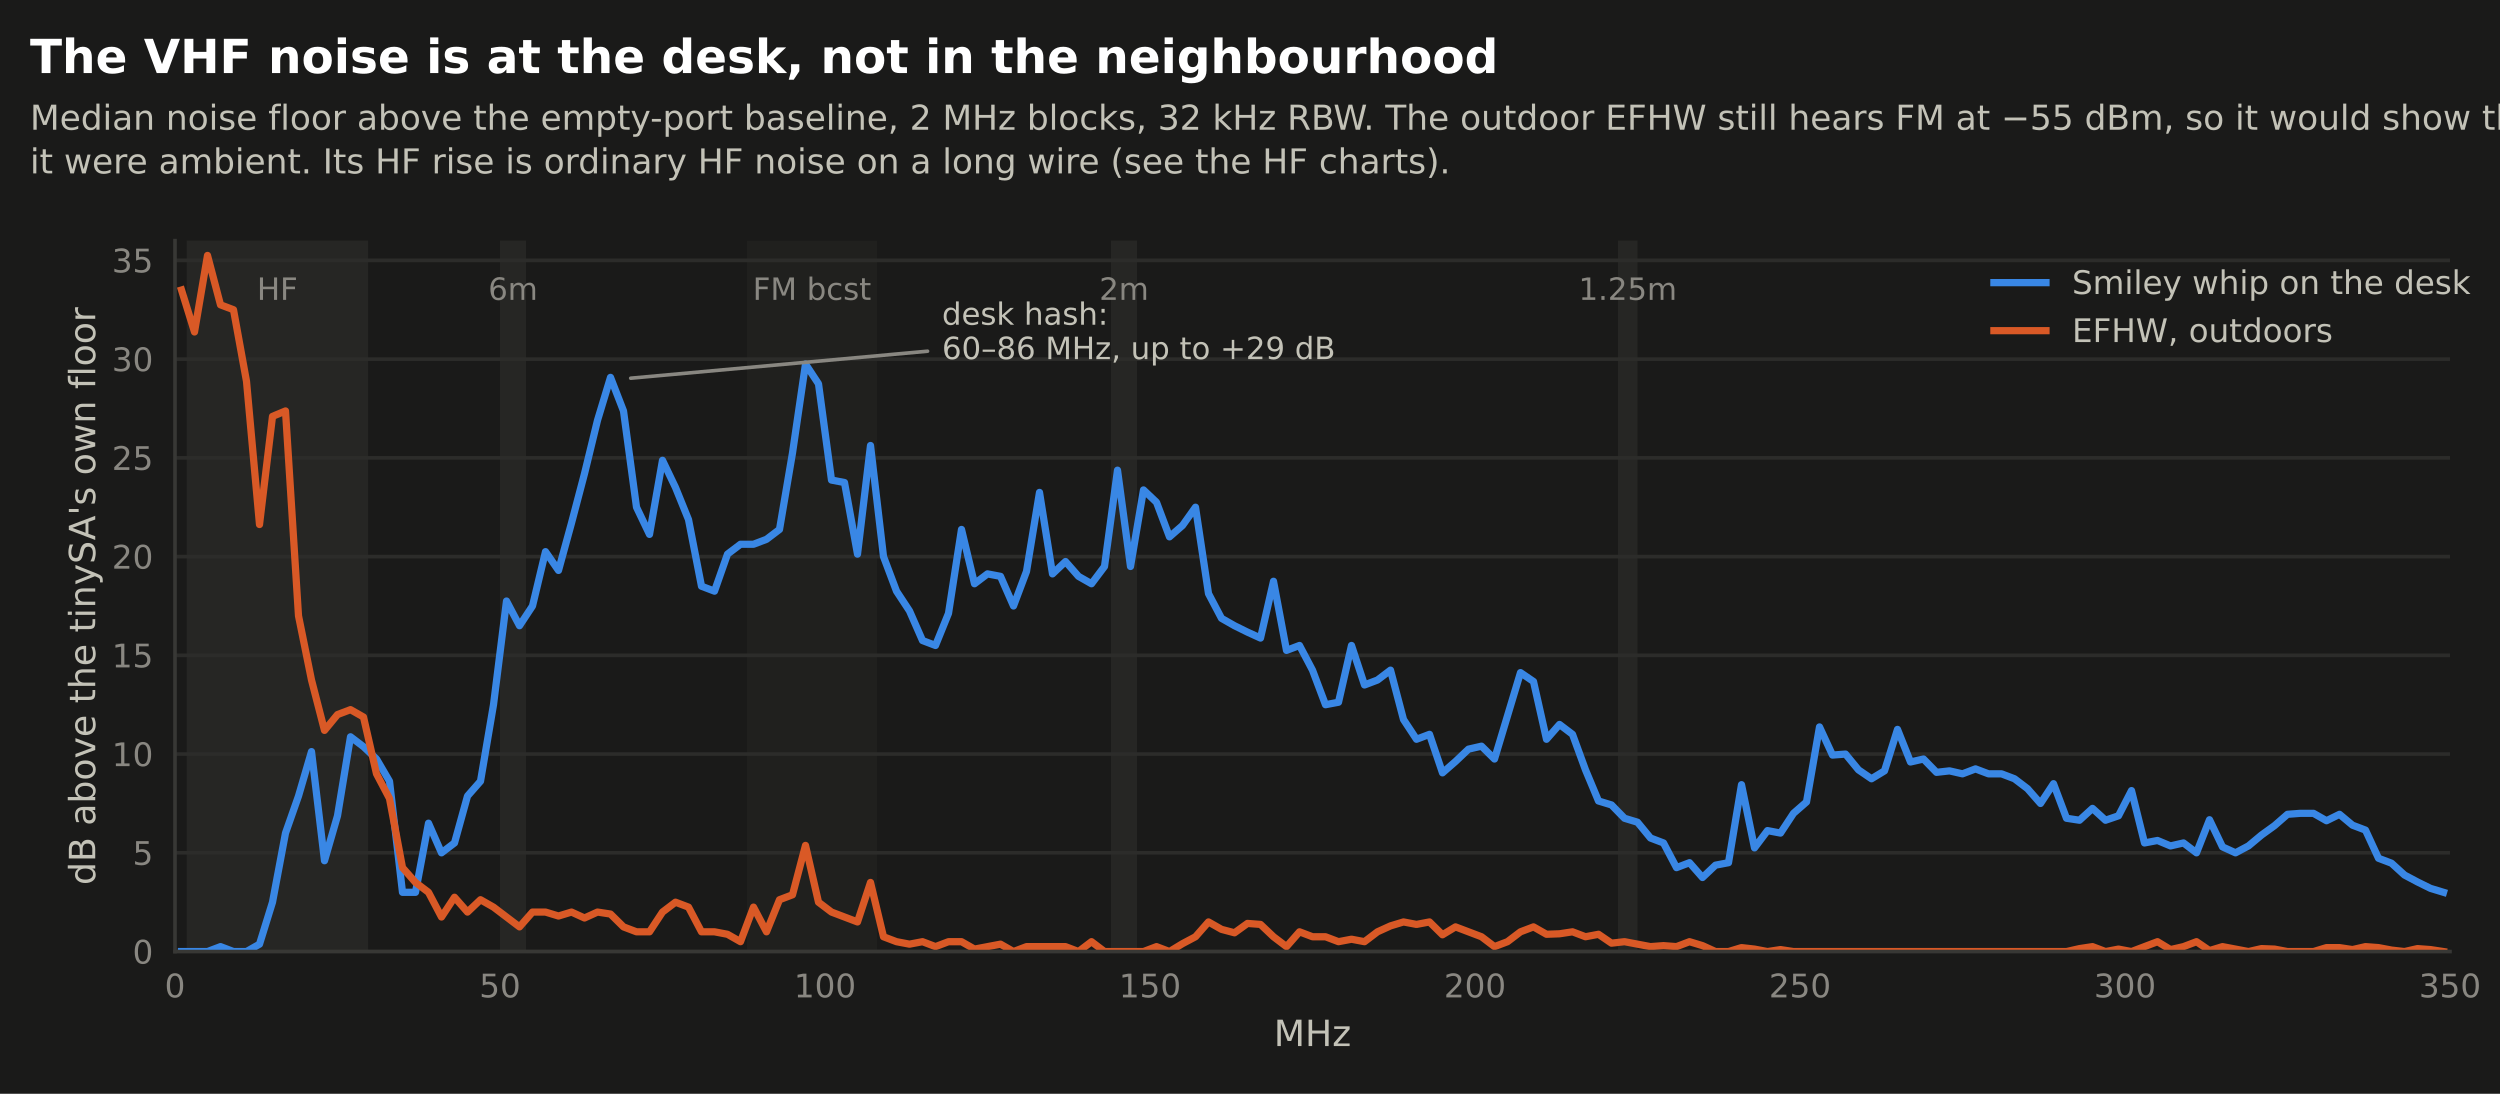
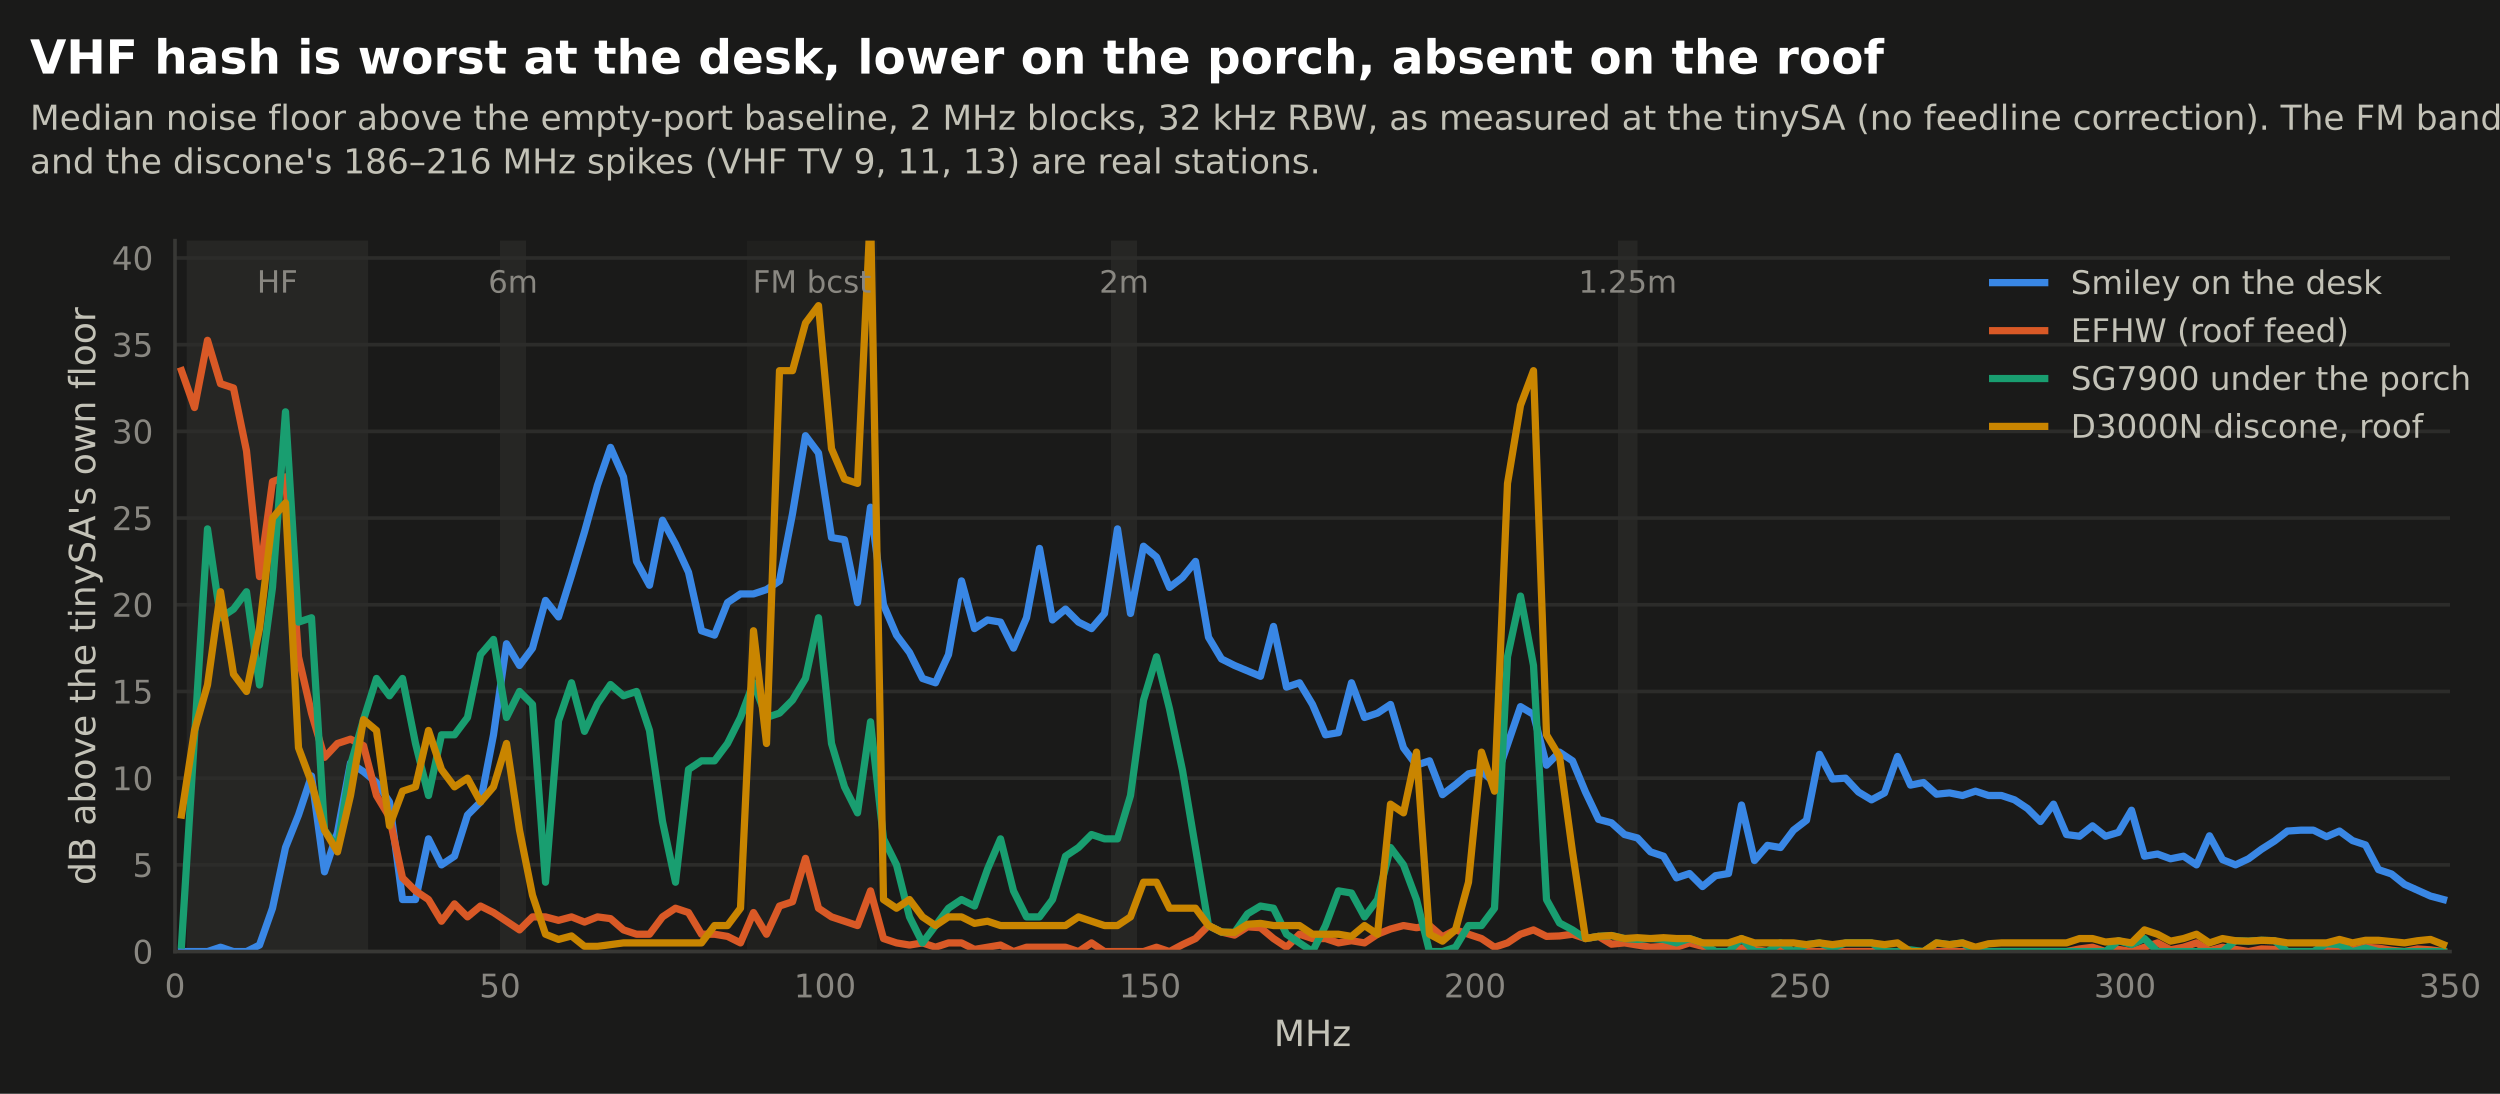
<svg xmlns="http://www.w3.org/2000/svg" width="691.2pt" height="302.4pt" viewBox="0 0 691.2 302.4" version="1.1">
  <defs>
    <style type="text/css">*{stroke-linejoin: round; stroke-linecap: butt}</style>
  </defs>
  <g id="figure_1">
    <g id="patch_1">
      <path d="M 0 302.4 L 691.2 302.4 L 691.2 0 L 0 0 z " style="fill: #1a1a19" />
    </g>
    <g id="axes_1">
      <g id="patch_2">
        <path d="M 48.384 263.088 L 677.376 263.088 L 677.376 66.528 L 48.384 66.528 z " style="fill: #1a1a19" />
      </g>
      <g id="patch_3">
-         <path d="M 138.24 263.088 L 145.428 263.088 L 145.428 66.528 L 138.24 66.528 z " clip-path="url(#pd5aad0bed5)" style="fill: #262624" />
+         <path d="M 138.24 263.088 L 145.428 263.088 L 145.428 66.528 L 138.24 66.528 z " clip-path="url(#p3110f5af5a)" style="fill: #262624" />
      </g>
      <g id="patch_4">
-         <path d="M 307.169 263.088 L 314.358 263.088 L 314.358 66.528 L 307.169 66.528 z " clip-path="url(#pd5aad0bed5)" style="fill: #262624" />
+         <path d="M 307.169 263.088 L 314.358 263.088 L 314.358 66.528 L 307.169 66.528 z " clip-path="url(#p3110f5af5a)" style="fill: #262624" />
      </g>
      <g id="patch_5">
-         <path d="M 447.345 263.088 L 452.736 263.088 L 452.736 66.528 L 447.345 66.528 z " clip-path="url(#pd5aad0bed5)" style="fill: #262624" />
+         <path d="M 447.345 263.088 L 452.736 263.088 L 452.736 66.528 L 447.345 66.528 z " clip-path="url(#p3110f5af5a)" style="fill: #262624" />
      </g>
      <g id="patch_6">
-         <path d="M 51.619 263.088 L 101.758 263.088 L 101.758 66.528 L 51.619 66.528 z " clip-path="url(#pd5aad0bed5)" style="fill: #262624" />
+         <path d="M 51.619 263.088 L 101.758 263.088 L 101.758 66.528 L 51.619 66.528 z " clip-path="url(#p3110f5af5a)" style="fill: #262624" />
      </g>
      <g id="patch_7">
-         <path d="M 206.531 263.088 L 242.473 263.088 L 242.473 66.528 L 206.531 66.528 z " clip-path="url(#pd5aad0bed5)" style="fill: #262624; opacity: 0.5" />
+         <path d="M 206.531 263.088 L 242.473 263.088 L 242.473 66.528 L 206.531 66.528 z " clip-path="url(#p3110f5af5a)" style="fill: #262624; opacity: 0.5" />
      </g>
      <g id="matplotlib.axis_1">
        <g id="xtick_1">
          <g id="line2d_1" />
          <g id="text_1">
            <text style="fill: #898781; font: 9px 'Segoe UI', 'DejaVu Sans'; text-anchor: middle" x="48.384" y="275.751" transform="rotate(-0 48.384 275.7508)">0</text>
          </g>
        </g>
        <g id="xtick_2">
          <g id="line2d_2" />
          <g id="text_2">
            <text style="fill: #898781; font: 9px 'Segoe UI', 'DejaVu Sans'; text-anchor: middle" x="138.24" y="275.751" transform="rotate(-0 138.24 275.7508)">50</text>
          </g>
        </g>
        <g id="xtick_3">
          <g id="line2d_3" />
          <g id="text_3">
            <text style="fill: #898781; font: 9px 'Segoe UI', 'DejaVu Sans'; text-anchor: middle" x="228.096" y="275.751" transform="rotate(-0 228.096 275.7508)">100</text>
          </g>
        </g>
        <g id="xtick_4">
          <g id="line2d_4" />
          <g id="text_4">
            <text style="fill: #898781; font: 9px 'Segoe UI', 'DejaVu Sans'; text-anchor: middle" x="317.952" y="275.751" transform="rotate(-0 317.952 275.7508)">150</text>
          </g>
        </g>
        <g id="xtick_5">
          <g id="line2d_5" />
          <g id="text_5">
            <text style="fill: #898781; font: 9px 'Segoe UI', 'DejaVu Sans'; text-anchor: middle" x="407.808" y="275.751" transform="rotate(-0 407.808 275.7508)">200</text>
          </g>
        </g>
        <g id="xtick_6">
          <g id="line2d_6" />
          <g id="text_6">
            <text style="fill: #898781; font: 9px 'Segoe UI', 'DejaVu Sans'; text-anchor: middle" x="497.664" y="275.751" transform="rotate(-0 497.664 275.7508)">250</text>
          </g>
        </g>
        <g id="xtick_7">
          <g id="line2d_7" />
          <g id="text_7">
            <text style="fill: #898781; font: 9px 'Segoe UI', 'DejaVu Sans'; text-anchor: middle" x="587.52" y="275.751" transform="rotate(-0 587.52 275.7508)">300</text>
          </g>
        </g>
        <g id="xtick_8">
          <g id="line2d_8" />
          <g id="text_8">
            <text style="fill: #898781; font: 9px 'Segoe UI', 'DejaVu Sans'; text-anchor: middle" x="677.376" y="275.751" transform="rotate(-0 677.376 275.7508)">350</text>
          </g>
        </g>
        <g id="text_9">
          <text style="fill: #c3c2b7; font: 10px 'Segoe UI', 'DejaVu Sans'; text-anchor: middle" x="362.88" y="289.224" transform="rotate(-0 362.88 289.2239)">MHz</text>
        </g>
      </g>
      <g id="matplotlib.axis_2">
        <g id="ytick_1">
          <g id="line2d_9">
-             <path d="M 48.384 263.088 L 677.376 263.088 " clip-path="url(#pd5aad0bed5)" style="fill: none; stroke: #2c2c2a; stroke-linecap: square" />
+             <path d="M 48.384 263.088 L 677.376 263.088 " clip-path="url(#p3110f5af5a)" style="fill: none; stroke: #2c2c2a; stroke-linecap: square" />
          </g>
          <g id="line2d_10" />
          <g id="text_10">
            <text style="fill: #898781; font: 9px 'Segoe UI', 'DejaVu Sans'; text-anchor: end" x="42.384" y="266.419" transform="rotate(-0 42.384 266.4194)">0</text>
          </g>
        </g>
        <g id="ytick_2">
          <g id="line2d_11">
-             <path d="M 48.384 235.788 L 677.376 235.788 " clip-path="url(#pd5aad0bed5)" style="fill: none; stroke: #2c2c2a; stroke-linecap: square" />
+             <path d="M 48.384 239.117 L 677.376 239.117 " clip-path="url(#p3110f5af5a)" style="fill: none; stroke: #2c2c2a; stroke-linecap: square" />
          </g>
          <g id="line2d_12" />
          <g id="text_11">
-             <text style="fill: #898781; font: 9px 'Segoe UI', 'DejaVu Sans'; text-anchor: end" x="42.384" y="239.119" transform="rotate(-0 42.384 239.1194)">5</text>
+             <text style="fill: #898781; font: 9px 'Segoe UI', 'DejaVu Sans'; text-anchor: end" x="42.384" y="242.449" transform="rotate(-0 42.384 242.4487)">5</text>
          </g>
        </g>
        <g id="ytick_3">
          <g id="line2d_13">
-             <path d="M 48.384 208.488 L 677.376 208.488 " clip-path="url(#pd5aad0bed5)" style="fill: none; stroke: #2c2c2a; stroke-linecap: square" />
+             <path d="M 48.384 215.147 L 677.376 215.147 " clip-path="url(#p3110f5af5a)" style="fill: none; stroke: #2c2c2a; stroke-linecap: square" />
          </g>
          <g id="line2d_14" />
          <g id="text_12">
-             <text style="fill: #898781; font: 9px 'Segoe UI', 'DejaVu Sans'; text-anchor: end" x="42.384" y="211.819" transform="rotate(-0 42.384 211.8194)">10</text>
+             <text style="fill: #898781; font: 9px 'Segoe UI', 'DejaVu Sans'; text-anchor: end" x="42.384" y="218.478" transform="rotate(-0 42.384 218.4779)">10</text>
          </g>
        </g>
        <g id="ytick_4">
          <g id="line2d_15">
-             <path d="M 48.384 181.188 L 677.376 181.188 " clip-path="url(#pd5aad0bed5)" style="fill: none; stroke: #2c2c2a; stroke-linecap: square" />
+             <path d="M 48.384 191.176 L 677.376 191.176 " clip-path="url(#p3110f5af5a)" style="fill: none; stroke: #2c2c2a; stroke-linecap: square" />
          </g>
          <g id="line2d_16" />
          <g id="text_13">
-             <text style="fill: #898781; font: 9px 'Segoe UI', 'DejaVu Sans'; text-anchor: end" x="42.384" y="184.519" transform="rotate(-0 42.384 184.5194)">15</text>
+             <text style="fill: #898781; font: 9px 'Segoe UI', 'DejaVu Sans'; text-anchor: end" x="42.384" y="194.507" transform="rotate(-0 42.384 194.5072)">15</text>
          </g>
        </g>
        <g id="ytick_5">
          <g id="line2d_17">
-             <path d="M 48.384 153.888 L 677.376 153.888 " clip-path="url(#pd5aad0bed5)" style="fill: none; stroke: #2c2c2a; stroke-linecap: square" />
+             <path d="M 48.384 167.205 L 677.376 167.205 " clip-path="url(#p3110f5af5a)" style="fill: none; stroke: #2c2c2a; stroke-linecap: square" />
          </g>
          <g id="line2d_18" />
          <g id="text_14">
-             <text style="fill: #898781; font: 9px 'Segoe UI', 'DejaVu Sans'; text-anchor: end" x="42.384" y="157.219" transform="rotate(-0 42.384 157.2194)">20</text>
+             <text style="fill: #898781; font: 9px 'Segoe UI', 'DejaVu Sans'; text-anchor: end" x="42.384" y="170.536" transform="rotate(-0 42.384 170.5365)">20</text>
          </g>
        </g>
        <g id="ytick_6">
          <g id="line2d_19">
-             <path d="M 48.384 126.588 L 677.376 126.588 " clip-path="url(#pd5aad0bed5)" style="fill: none; stroke: #2c2c2a; stroke-linecap: square" />
+             <path d="M 48.384 143.234 L 677.376 143.234 " clip-path="url(#p3110f5af5a)" style="fill: none; stroke: #2c2c2a; stroke-linecap: square" />
          </g>
          <g id="line2d_20" />
          <g id="text_15">
-             <text style="fill: #898781; font: 9px 'Segoe UI', 'DejaVu Sans'; text-anchor: end" x="42.384" y="129.919" transform="rotate(-0 42.384 129.9194)">25</text>
+             <text style="fill: #898781; font: 9px 'Segoe UI', 'DejaVu Sans'; text-anchor: end" x="42.384" y="146.566" transform="rotate(-0 42.384 146.5657)">25</text>
          </g>
        </g>
        <g id="ytick_7">
          <g id="line2d_21">
-             <path d="M 48.384 99.288 L 677.376 99.288 " clip-path="url(#pd5aad0bed5)" style="fill: none; stroke: #2c2c2a; stroke-linecap: square" />
+             <path d="M 48.384 119.264 L 677.376 119.264 " clip-path="url(#p3110f5af5a)" style="fill: none; stroke: #2c2c2a; stroke-linecap: square" />
          </g>
          <g id="line2d_22" />
          <g id="text_16">
-             <text style="fill: #898781; font: 9px 'Segoe UI', 'DejaVu Sans'; text-anchor: end" x="42.384" y="102.619" transform="rotate(-0 42.384 102.6194)">30</text>
+             <text style="fill: #898781; font: 9px 'Segoe UI', 'DejaVu Sans'; text-anchor: end" x="42.384" y="122.595" transform="rotate(-0 42.384 122.595)">30</text>
          </g>
        </g>
        <g id="ytick_8">
          <g id="line2d_23">
-             <path d="M 48.384 71.988 L 677.376 71.988 " clip-path="url(#pd5aad0bed5)" style="fill: none; stroke: #2c2c2a; stroke-linecap: square" />
+             <path d="M 48.384 95.293 L 677.376 95.293 " clip-path="url(#p3110f5af5a)" style="fill: none; stroke: #2c2c2a; stroke-linecap: square" />
          </g>
          <g id="line2d_24" />
          <g id="text_17">
-             <text style="fill: #898781; font: 9px 'Segoe UI', 'DejaVu Sans'; text-anchor: end" x="42.384" y="75.319" transform="rotate(-0 42.384 75.31941)">35</text>
-           </g>
-         </g>
-         <g id="text_18">
+             <text style="fill: #898781; font: 9px 'Segoe UI', 'DejaVu Sans'; text-anchor: end" x="42.384" y="98.624" transform="rotate(-0 42.384 98.62428)">35</text>
+           </g>
+         </g>
+         <g id="ytick_9">
+           <g id="line2d_25">
+             <path d="M 48.384 71.322 L 677.376 71.322 " clip-path="url(#p3110f5af5a)" style="fill: none; stroke: #2c2c2a; stroke-linecap: square" />
+           </g>
+           <g id="line2d_26" />
+           <g id="text_18">
+             <text style="fill: #898781; font: 9px 'Segoe UI', 'DejaVu Sans'; text-anchor: end" x="42.384" y="74.654" transform="rotate(-0 42.384 74.65355)">40</text>
+           </g>
+         </g>
+         <g id="text_19">
          <text style="fill: #c3c2b7; font: 10px 'Segoe UI', 'DejaVu Sans'; text-anchor: middle" x="26.328" y="164.808" transform="rotate(-90 26.32775 164.808)">dB above the tinySA's own floor</text>
        </g>
      </g>
-       <g id="line2d_25">
-         <path d="M 50.181 263.088 L 57.37 263.088 L 60.964 261.723 L 64.558 263.088 L 68.152 263.088 L 71.747 261.041 L 75.341 249.438 L 78.935 230.328 L 82.529 220.09 L 86.124 207.805 L 89.718 237.972 L 93.312 225.55 L 96.906 203.71 L 100.5 206.44 L 104.095 209.853 L 107.689 215.995 L 111.283 246.708 L 114.877 246.708 L 118.472 227.598 L 122.066 235.788 L 125.66 233.058 L 129.254 220.09 L 132.849 215.995 L 136.443 194.838 L 140.037 166.173 L 143.631 172.998 L 147.226 167.538 L 150.82 152.523 L 154.414 157.71 L 158.008 144.606 L 161.603 130.956 L 165.197 116.214 L 168.791 104.338 L 172.385 113.621 L 175.98 140.238 L 179.574 147.745 L 183.168 127.27 L 186.762 134.778 L 190.356 143.65 L 193.951 162.078 L 197.545 163.443 L 201.139 153.206 L 204.733 150.476 L 208.328 150.476 L 211.922 149.111 L 215.516 146.381 L 219.11 125.223 L 222.705 100.653 L 226.299 106.113 L 229.893 132.731 L 233.487 133.413 L 237.082 153.206 L 240.676 123.175 L 244.27 153.888 L 247.864 163.443 L 251.459 168.903 L 255.053 177.093 L 258.647 178.458 L 262.241 169.585 L 265.836 146.381 L 269.43 161.395 L 273.024 158.666 L 276.618 159.348 L 280.212 167.538 L 283.807 157.983 L 287.401 136.143 L 290.995 158.666 L 294.589 155.253 L 298.184 159.348 L 301.778 161.395 L 305.372 156.618 L 308.966 130 L 312.561 156.618 L 316.155 135.46 L 319.749 138.873 L 323.343 148.428 L 326.938 145.288 L 330.532 140.238 L 334.126 164.125 L 337.72 170.951 L 341.315 172.998 L 344.909 174.773 L 348.503 176.411 L 352.097 160.713 L 355.692 179.823 L 359.286 178.458 L 362.88 185.283 L 366.474 194.838 L 370.068 194.155 L 373.663 178.458 L 377.257 189.378 L 380.851 188.013 L 384.445 185.283 L 388.04 198.933 L 391.634 204.393 L 395.228 203.028 L 398.822 213.675 L 402.417 210.536 L 406.011 207.123 L 409.605 206.304 L 413.199 209.853 L 420.388 185.965 L 423.982 188.423 L 427.576 204.393 L 431.171 200.298 L 434.765 203.028 L 438.359 212.856 L 441.953 221.456 L 445.548 222.548 L 449.142 226.233 L 452.736 227.325 L 456.33 231.693 L 459.924 233.058 L 463.519 239.883 L 467.113 238.518 L 470.707 242.613 L 474.301 239.201 L 477.896 238.518 L 481.49 216.951 L 485.084 234.423 L 488.678 229.645 L 492.273 230.328 L 495.867 224.868 L 499.461 221.728 L 503.055 200.981 L 506.65 208.761 L 510.244 208.488 L 513.838 212.856 L 517.432 215.313 L 521.027 213.129 L 524.621 201.663 L 528.215 210.672 L 531.809 209.853 L 535.404 213.538 L 538.998 213.129 L 542.592 213.948 L 546.186 212.583 L 549.78 213.948 L 553.375 213.948 L 556.969 215.313 L 560.563 218.043 L 564.157 222.138 L 567.752 216.678 L 571.346 226.233 L 574.94 226.779 L 578.534 223.503 L 582.129 226.779 L 585.723 225.55 L 589.317 218.589 L 592.911 233.058 L 596.506 232.375 L 600.1 233.877 L 603.694 233.058 L 607.288 235.788 L 610.883 226.643 L 614.477 234.15 L 618.071 235.788 L 621.665 233.877 L 625.26 230.874 L 628.854 228.28 L 632.448 225.141 L 636.042 224.868 L 639.636 224.868 L 643.231 226.916 L 646.825 225.141 L 650.419 228.144 L 654.013 229.509 L 657.608 237.29 L 661.202 238.655 L 664.796 241.93 L 668.39 243.841 L 671.985 245.616 L 675.579 246.708 L 675.579 246.708 " clip-path="url(#pd5aad0bed5)" style="fill: none; stroke: #3987e5; stroke-width: 2; stroke-linecap: square" />
-       </g>
-       <g id="line2d_26">
-         <path d="M 50.181 80.178 L 53.775 91.781 L 57.37 70.623 L 60.964 84.273 L 64.558 85.638 L 68.152 105.43 L 71.747 145.016 L 75.341 115.122 L 78.935 113.621 L 82.529 170.268 L 86.124 188.013 L 89.718 201.936 L 93.312 197.568 L 96.906 196.203 L 100.5 198.25 L 104.095 213.948 L 107.689 220.773 L 111.283 239.883 L 114.877 243.978 L 118.472 246.708 L 122.066 253.533 L 125.66 248.073 L 129.254 252.168 L 132.849 248.756 L 136.443 250.803 L 143.631 256.263 L 147.226 252.168 L 150.82 252.168 L 154.414 253.26 L 158.008 252.168 L 161.603 253.806 L 165.197 252.168 L 168.791 252.714 L 172.385 256.263 L 175.98 257.628 L 179.574 257.628 L 183.168 252.168 L 186.762 249.438 L 190.356 250.803 L 193.951 257.628 L 197.545 257.628 L 201.139 258.31 L 204.733 260.358 L 208.328 250.803 L 211.922 257.628 L 215.516 248.756 L 219.11 247.391 L 222.705 233.74 L 226.299 249.438 L 229.893 252.168 L 237.082 254.898 L 240.676 243.978 L 244.27 258.993 L 247.864 260.358 L 251.459 261.041 L 255.053 260.358 L 258.647 261.723 L 262.241 260.358 L 265.836 260.358 L 269.43 262.406 L 276.618 261.041 L 280.212 263.088 L 283.807 261.723 L 294.589 261.723 L 298.184 263.088 L 301.778 260.358 L 305.372 263.088 L 316.155 263.088 L 319.749 261.723 L 323.343 263.088 L 326.938 260.904 L 330.532 258.993 L 334.126 254.898 L 337.72 256.945 L 341.315 257.901 L 344.909 255.308 L 348.503 255.581 L 352.097 258.993 L 355.692 261.723 L 359.286 257.628 L 362.88 258.993 L 366.474 258.993 L 370.068 260.358 L 373.663 259.675 L 377.257 260.358 L 380.851 257.628 L 384.445 255.99 L 388.04 254.898 L 391.634 255.581 L 395.228 254.898 L 398.822 258.447 L 402.417 256.263 L 409.605 258.993 L 413.199 261.723 L 416.794 260.358 L 420.388 257.628 L 423.982 256.263 L 427.576 258.31 L 431.171 258.174 L 434.765 257.628 L 438.359 258.993 L 441.953 258.31 L 445.548 260.767 L 449.142 260.358 L 456.33 261.723 L 459.924 261.45 L 463.519 261.723 L 467.113 260.358 L 470.707 261.45 L 474.301 263.088 L 477.896 263.088 L 481.49 261.996 L 485.084 262.406 L 488.678 263.088 L 492.273 262.542 L 495.867 263.088 L 571.346 263.088 L 574.94 262.269 L 578.534 261.723 L 582.129 263.088 L 585.723 262.406 L 589.317 263.088 L 596.506 260.358 L 600.1 262.542 L 603.694 261.723 L 607.288 260.358 L 610.883 262.815 L 614.477 261.723 L 621.665 263.088 L 625.26 262.269 L 628.854 262.406 L 632.448 263.088 L 639.636 263.088 L 643.231 261.996 L 646.825 261.996 L 650.419 262.542 L 654.013 261.723 L 657.608 261.996 L 661.202 262.678 L 664.796 263.088 L 668.39 262.269 L 671.985 262.542 L 675.579 263.088 L 675.579 263.088 " clip-path="url(#pd5aad0bed5)" style="fill: none; stroke: #d95926; stroke-width: 2; stroke-linecap: square" />
+       <g id="line2d_27">
+         <path d="M 50.181 263.088 L 57.37 263.088 L 60.964 261.889 L 64.558 263.088 L 68.152 263.088 L 71.747 261.29 L 75.341 251.103 L 78.935 234.323 L 82.529 225.334 L 86.124 214.547 L 89.718 241.035 L 93.312 230.128 L 96.906 210.952 L 100.5 213.349 L 104.095 216.345 L 107.689 221.738 L 111.283 248.706 L 114.877 248.706 L 118.472 231.926 L 122.066 239.117 L 125.66 236.72 L 129.254 225.334 L 132.849 221.738 L 136.443 203.161 L 140.037 177.992 L 143.631 183.985 L 147.226 179.19 L 150.82 166.007 L 154.414 170.561 L 158.008 159.055 L 161.603 147.07 L 165.197 134.125 L 168.791 123.698 L 172.385 131.848 L 175.98 155.22 L 179.574 161.812 L 183.168 143.834 L 186.762 150.426 L 190.356 158.216 L 193.951 174.396 L 197.545 175.595 L 201.139 166.606 L 204.733 164.209 L 208.328 164.209 L 211.922 163.01 L 215.516 160.613 L 219.11 142.036 L 222.705 120.462 L 226.299 125.256 L 229.893 148.628 L 233.487 149.227 L 237.082 166.606 L 240.676 140.238 L 244.27 167.205 L 247.864 175.595 L 251.459 180.389 L 255.053 187.58 L 258.647 188.779 L 262.241 180.988 L 265.836 160.613 L 269.43 173.797 L 273.024 171.4 L 276.618 171.999 L 280.212 179.19 L 283.807 170.801 L 287.401 151.624 L 290.995 171.4 L 294.589 168.404 L 298.184 171.999 L 301.778 173.797 L 305.372 169.602 L 308.966 146.231 L 312.561 169.602 L 316.155 151.025 L 319.749 154.021 L 323.343 162.411 L 326.938 159.654 L 330.532 155.22 L 334.126 176.194 L 337.72 182.187 L 341.315 183.985 L 348.503 186.981 L 352.097 173.198 L 355.692 189.977 L 359.286 188.779 L 362.88 194.771 L 366.474 203.161 L 370.068 202.562 L 373.663 188.779 L 377.257 198.367 L 380.851 197.168 L 384.445 194.771 L 388.04 206.757 L 391.634 211.551 L 395.228 210.352 L 398.822 219.701 L 402.417 216.944 L 406.011 213.948 L 409.605 213.229 L 413.199 216.345 L 420.388 195.371 L 423.982 197.528 L 427.576 211.551 L 431.171 207.955 L 434.765 210.352 L 438.359 218.982 L 441.953 226.533 L 445.548 227.491 L 449.142 230.728 L 452.736 231.686 L 456.33 235.522 L 459.924 236.72 L 463.519 242.713 L 467.113 241.514 L 470.707 245.11 L 474.301 242.114 L 477.896 241.514 L 481.49 222.577 L 485.084 237.919 L 488.678 233.724 L 492.273 234.323 L 495.867 229.529 L 499.461 226.772 L 503.055 208.555 L 506.65 215.386 L 510.244 215.147 L 513.838 218.982 L 517.432 221.139 L 521.027 219.222 L 524.621 209.154 L 528.215 217.064 L 531.809 216.345 L 535.404 219.581 L 538.998 219.222 L 542.592 219.941 L 546.186 218.742 L 549.78 219.941 L 553.375 219.941 L 556.969 221.139 L 560.563 223.536 L 564.157 227.132 L 567.752 222.338 L 571.346 230.728 L 574.94 231.207 L 578.534 228.33 L 582.129 231.207 L 585.723 230.128 L 589.317 224.016 L 592.911 236.72 L 596.506 236.121 L 600.1 237.439 L 603.694 236.72 L 607.288 239.117 L 610.883 231.087 L 614.477 237.679 L 618.071 239.117 L 621.665 237.439 L 625.26 234.803 L 628.854 232.525 L 632.448 229.769 L 636.042 229.529 L 639.636 229.529 L 643.231 231.327 L 646.825 229.769 L 650.419 232.405 L 654.013 233.604 L 657.608 240.436 L 661.202 241.634 L 664.796 244.511 L 671.985 247.747 L 675.579 248.706 L 675.579 248.706 " clip-path="url(#p3110f5af5a)" style="fill: none; stroke: #3987e5; stroke-width: 2; stroke-linecap: square" />
+       </g>
+       <g id="line2d_28">
+         <path d="M 50.181 102.484 L 53.775 112.672 L 57.37 94.094 L 60.964 106.08 L 64.558 107.278 L 68.152 124.657 L 71.747 159.415 L 75.341 133.167 L 78.935 131.848 L 82.529 181.588 L 86.124 197.168 L 89.718 209.394 L 93.312 205.558 L 96.906 204.36 L 100.5 206.158 L 104.095 219.941 L 107.689 225.933 L 111.283 242.713 L 114.877 246.308 L 118.472 248.706 L 122.066 254.698 L 125.66 249.904 L 129.254 253.5 L 132.849 250.503 L 136.443 252.301 L 143.631 257.095 L 147.226 253.5 L 150.82 253.5 L 154.414 254.459 L 158.008 253.5 L 161.603 254.938 L 165.197 253.5 L 168.791 253.979 L 172.385 257.095 L 175.98 258.294 L 179.574 258.294 L 183.168 253.5 L 186.762 251.103 L 190.356 252.301 L 193.951 258.294 L 197.545 258.294 L 201.139 258.893 L 204.733 260.691 L 208.328 252.301 L 211.922 258.294 L 215.516 250.503 L 219.11 249.305 L 222.705 237.319 L 226.299 251.103 L 229.893 253.5 L 237.082 255.897 L 240.676 246.308 L 244.27 259.492 L 247.864 260.691 L 251.459 261.29 L 255.053 260.691 L 258.647 261.889 L 262.241 260.691 L 265.836 260.691 L 269.43 262.489 L 276.618 261.29 L 280.212 263.088 L 283.807 261.889 L 294.589 261.889 L 298.184 263.088 L 301.778 260.691 L 305.372 263.088 L 316.155 263.088 L 319.749 261.889 L 323.343 263.088 L 326.938 261.17 L 330.532 259.492 L 334.126 255.897 L 337.72 257.695 L 341.315 258.534 L 344.909 256.256 L 348.503 256.496 L 352.097 259.492 L 355.692 261.889 L 359.286 258.294 L 362.88 259.492 L 366.474 259.492 L 370.068 260.691 L 373.663 260.092 L 377.257 260.691 L 380.851 258.294 L 384.445 256.856 L 388.04 255.897 L 391.634 256.496 L 395.228 255.897 L 398.822 259.013 L 402.417 257.095 L 409.605 259.492 L 413.199 261.889 L 416.794 260.691 L 420.388 258.294 L 423.982 257.095 L 427.576 258.893 L 431.171 258.773 L 434.765 258.294 L 438.359 259.492 L 441.953 258.893 L 445.548 261.05 L 449.142 260.691 L 456.33 261.889 L 459.924 261.65 L 463.519 261.889 L 467.113 260.691 L 470.707 261.65 L 474.301 263.088 L 477.896 263.088 L 481.49 262.129 L 485.084 262.489 L 488.678 263.088 L 492.273 262.609 L 495.867 263.088 L 571.346 263.088 L 574.94 262.369 L 578.534 261.889 L 582.129 263.088 L 585.723 262.489 L 589.317 263.088 L 596.506 260.691 L 600.1 262.609 L 603.694 261.889 L 607.288 260.691 L 610.883 262.848 L 614.477 261.889 L 621.665 263.088 L 625.26 262.369 L 628.854 262.489 L 632.448 263.088 L 639.636 263.088 L 643.231 262.129 L 646.825 262.129 L 650.419 262.609 L 654.013 261.889 L 657.608 262.129 L 661.202 262.728 L 664.796 263.088 L 668.39 262.369 L 671.985 262.609 L 675.579 263.088 L 675.579 263.088 " clip-path="url(#p3110f5af5a)" style="fill: none; stroke: #d95926; stroke-width: 2; stroke-linecap: square" />
+       </g>
+       <g id="line2d_29">
+         <path d="M 50.181 261.29 L 57.37 146.231 L 60.964 170.801 L 64.558 168.404 L 68.152 163.609 L 71.747 189.378 L 75.341 162.411 L 78.935 113.87 L 82.529 171.999 L 86.124 170.801 L 89.718 229.529 L 93.312 234.323 L 96.906 211.551 L 100.5 198.966 L 104.095 187.58 L 107.689 192.374 L 111.283 187.58 L 114.877 205.558 L 118.472 219.941 L 122.066 203.161 L 125.66 203.161 L 129.254 198.367 L 132.849 180.988 L 136.443 176.793 L 140.037 198.367 L 143.631 191.176 L 147.226 194.771 L 150.82 243.911 L 154.414 199.326 L 158.008 188.779 L 161.603 202.202 L 165.197 194.532 L 168.791 189.258 L 172.385 192.374 L 175.98 191.176 L 179.574 201.963 L 183.168 227.132 L 186.762 243.911 L 190.356 212.749 L 193.951 210.352 L 197.545 210.352 L 201.139 205.558 L 204.733 198.367 L 208.328 188.779 L 211.922 198.367 L 215.516 197.168 L 219.11 193.573 L 222.705 187.58 L 226.299 170.801 L 229.893 205.558 L 233.487 217.544 L 237.082 224.735 L 240.676 199.566 L 244.27 231.926 L 247.864 239.117 L 251.459 253.5 L 255.053 260.691 L 262.241 251.103 L 265.836 248.706 L 269.43 250.503 L 273.024 240.316 L 276.618 231.926 L 280.212 246.308 L 283.807 253.5 L 287.401 253.5 L 290.995 248.706 L 294.589 236.72 L 298.184 234.323 L 301.778 230.728 L 305.372 231.926 L 308.966 231.926 L 312.561 219.941 L 316.155 193.573 L 319.749 181.588 L 323.343 195.97 L 326.938 212.989 L 334.126 255.897 L 337.72 257.695 L 341.315 257.814 L 344.909 252.661 L 348.503 250.503 L 352.097 251.103 L 355.692 258.294 L 362.88 263.088 L 366.474 255.897 L 370.068 246.308 L 373.663 246.908 L 377.257 253.5 L 380.851 248.706 L 384.445 234.323 L 388.04 239.117 L 391.634 248.706 L 395.228 263.088 L 398.822 263.088 L 402.417 261.889 L 406.011 255.897 L 409.605 255.897 L 413.199 251.103 L 416.794 181.588 L 420.388 164.808 L 423.982 183.985 L 427.576 248.706 L 431.171 255.178 L 434.765 257.095 L 438.359 259.492 L 441.953 258.893 L 445.548 258.653 L 449.142 259.492 L 452.736 259.732 L 456.33 259.492 L 459.924 259.732 L 463.519 260.691 L 467.113 259.492 L 470.707 260.691 L 474.301 263.088 L 477.896 263.088 L 481.49 259.492 L 485.084 263.088 L 488.678 263.088 L 492.273 260.691 L 495.867 263.088 L 499.461 261.17 L 503.055 260.691 L 506.65 262.129 L 510.244 260.691 L 517.432 260.691 L 521.027 263.088 L 524.621 263.088 L 528.215 262.609 L 531.809 263.088 L 535.404 260.691 L 538.998 261.17 L 542.592 260.691 L 546.186 263.088 L 582.129 263.088 L 585.723 260.092 L 589.317 261.17 L 592.911 259.492 L 596.506 263.088 L 614.477 263.088 L 618.071 260.092 L 621.665 260.212 L 625.26 259.972 L 628.854 260.092 L 632.448 263.088 L 639.636 263.088 L 643.231 260.931 L 646.825 261.17 L 650.419 263.088 L 654.013 262.129 L 657.608 263.088 L 675.579 263.088 L 675.579 263.088 " clip-path="url(#p3110f5af5a)" style="fill: none; stroke: #199e70; stroke-width: 2; stroke-linecap: square" />
+       </g>
+       <g id="line2d_30">
+         <path d="M 50.181 225.334 L 53.775 201.963 L 57.37 189.378 L 60.964 163.609 L 64.558 186.382 L 68.152 191.176 L 71.747 173.797 L 75.341 143.234 L 78.935 139.039 L 82.529 206.757 L 86.124 216.345 L 89.718 229.529 L 93.312 235.522 L 96.906 219.941 L 100.5 198.966 L 104.095 201.963 L 107.689 228.33 L 111.283 218.742 L 114.877 217.544 L 118.472 201.963 L 122.066 212.749 L 125.66 217.544 L 129.254 215.147 L 132.849 221.738 L 136.443 217.544 L 140.037 205.558 L 143.631 229.529 L 147.226 247.507 L 150.82 258.294 L 154.414 259.732 L 158.008 258.773 L 161.603 261.65 L 165.197 261.65 L 172.385 260.691 L 193.951 260.691 L 197.545 255.897 L 201.139 255.897 L 204.733 251.103 L 208.328 174.396 L 211.922 205.558 L 215.516 102.484 L 219.11 102.484 L 222.705 89.3 L 226.299 84.506 L 229.893 124.058 L 233.487 132.448 L 237.082 133.646 L 240.676 58.138 L 244.27 248.706 L 247.864 251.103 L 251.459 248.706 L 255.053 253.5 L 258.647 255.897 L 262.241 253.5 L 265.836 253.5 L 269.43 255.298 L 273.024 254.698 L 276.618 255.897 L 294.589 255.897 L 298.184 253.5 L 305.372 255.897 L 308.966 255.897 L 312.561 253.5 L 316.155 243.911 L 319.749 243.911 L 323.343 251.103 L 330.532 251.103 L 334.126 255.897 L 337.72 257.695 L 341.315 257.814 L 344.909 255.537 L 348.503 255.298 L 352.097 255.897 L 359.286 255.897 L 362.88 258.294 L 370.068 258.294 L 373.663 258.893 L 377.257 255.897 L 380.851 258.294 L 384.445 222.338 L 388.04 224.735 L 391.634 207.955 L 395.228 258.294 L 398.822 260.212 L 402.417 257.095 L 406.011 243.911 L 409.605 207.955 L 413.199 218.742 L 416.794 133.646 L 420.388 112.072 L 423.982 102.484 L 427.576 203.161 L 431.171 209.154 L 434.765 235.522 L 438.359 259.492 L 441.953 258.893 L 445.548 258.653 L 449.142 259.492 L 452.736 259.253 L 456.33 259.492 L 459.924 259.253 L 463.519 259.492 L 467.113 259.492 L 470.707 260.691 L 477.896 260.691 L 481.49 259.492 L 485.084 260.691 L 495.867 260.691 L 499.461 261.17 L 503.055 260.691 L 506.65 261.17 L 510.244 260.691 L 517.432 260.691 L 521.027 261.17 L 524.621 260.691 L 528.215 263.088 L 531.809 263.088 L 535.404 260.691 L 538.998 261.17 L 542.592 260.691 L 546.186 261.889 L 549.78 260.931 L 553.375 260.691 L 571.346 260.691 L 574.94 259.492 L 578.534 259.492 L 582.129 260.451 L 585.723 260.092 L 589.317 260.691 L 592.911 257.095 L 596.506 258.294 L 600.1 260.212 L 603.694 259.492 L 607.288 258.294 L 610.883 260.691 L 614.477 259.492 L 618.071 260.092 L 621.665 260.212 L 625.26 259.972 L 628.854 260.092 L 632.448 260.691 L 643.231 260.691 L 646.825 259.732 L 650.419 260.691 L 654.013 259.972 L 657.608 259.972 L 664.796 260.691 L 668.39 260.092 L 671.985 259.732 L 675.579 261.17 L 675.579 261.17 " clip-path="url(#p3110f5af5a)" style="fill: none; stroke: #c98500; stroke-width: 2; stroke-linecap: square" />
      </g>
      <g id="patch_8">
        <path d="M 48.384 263.088 L 48.384 66.528 " style="fill: none; stroke: #383835; stroke-linejoin: miter; stroke-linecap: square" />
      </g>
      <g id="patch_9">
        <path d="M 48.384 263.088 L 677.376 263.088 " style="fill: none; stroke: #383835; stroke-linejoin: miter; stroke-linecap: square" />
      </g>
-       <g id="text_19">
-         <text style="fill: #898781; font: 8.5px 'Segoe UI', 'DejaVu Sans'; text-anchor: middle" x="141.834" y="82.908" transform="rotate(-0 141.8342 82.908)">6m</text>
-       </g>
      <g id="text_20">
-         <text style="fill: #898781; font: 8.5px 'Segoe UI', 'DejaVu Sans'; text-anchor: middle" x="310.764" y="82.908" transform="rotate(-0 310.7635 82.908)">2m</text>
+         <text style="fill: #898781; font: 8.5px 'Segoe UI', 'DejaVu Sans'; text-anchor: middle" x="141.834" y="80.91" transform="rotate(-0 141.8342 80.91044)">6m</text>
      </g>
      <g id="text_21">
-         <text style="fill: #898781; font: 8.5px 'Segoe UI', 'DejaVu Sans'; text-anchor: middle" x="450.04" y="82.908" transform="rotate(-0 450.0403 82.908)">1.25m</text>
+         <text style="fill: #898781; font: 8.5px 'Segoe UI', 'DejaVu Sans'; text-anchor: middle" x="310.764" y="80.91" transform="rotate(-0 310.7635 80.91044)">2m</text>
      </g>
      <g id="text_22">
-         <text style="fill: #898781; font: 8.5px 'Segoe UI', 'DejaVu Sans'; text-anchor: middle" x="76.689" y="82.908" transform="rotate(-0 76.68864 82.908)">HF</text>
+         <text style="fill: #898781; font: 8.5px 'Segoe UI', 'DejaVu Sans'; text-anchor: middle" x="450.04" y="80.91" transform="rotate(-0 450.0403 80.91044)">1.25m</text>
      </g>
      <g id="text_23">
-         <text style="fill: #898781; font: 8.5px 'Segoe UI', 'DejaVu Sans'; text-anchor: middle" x="224.502" y="82.908" transform="rotate(-0 224.5018 82.908)">FM bcst</text>
-       </g>
-       <g id="patch_10">
-         <path d="M 256.449 97.099 Q 215.414 100.833 174.379 104.567 " style="fill: none; stroke: #898781; stroke-linecap: round" />
+         <text style="fill: #898781; font: 8.5px 'Segoe UI', 'DejaVu Sans'; text-anchor: middle" x="76.689" y="80.91" transform="rotate(-0 76.68864 80.91044)">HF</text>
      </g>
      <g id="text_24">
-         <text style="fill: #c3c2b7; font: 8.5px 'Segoe UI', 'DejaVu Sans'" transform="translate(260.4442 89.78181)">desk hash:</text>
-         <text style="fill: #c3c2b7; font: 8.5px 'Segoe UI', 'DejaVu Sans'" transform="translate(260.4442 99.288)">60–86 MHz, up to +29 dB</text>
+         <text style="fill: #898781; font: 8.5px 'Segoe UI', 'DejaVu Sans'; text-anchor: middle" x="224.502" y="80.91" transform="rotate(-0 224.5018 80.91044)">FM bcst</text>
      </g>
      <g id="legend_1">
-         <g id="line2d_27">
-           <path d="M 551.275 78.141 L 558.475 78.141 L 565.675 78.141 " style="fill: none; stroke: #3987e5; stroke-width: 2; stroke-linecap: square" />
+         <g id="line2d_31">
+           <path d="M 550.925 78.141 L 558.125 78.141 L 565.325 78.141 " style="fill: none; stroke: #3987e5; stroke-width: 2; stroke-linecap: square" />
        </g>
        <g id="text_25">
-           <text style="fill: #c3c2b7; font: 9px 'Segoe UI', 'DejaVu Sans'; text-anchor: start" x="572.875" y="81.291" transform="rotate(-0 572.8747 81.29081)">Smiley whip on the desk</text>
-         </g>
-         <g id="line2d_28">
-           <path d="M 551.275 91.421 L 558.475 91.421 L 565.675 91.421 " style="fill: none; stroke: #d95926; stroke-width: 2; stroke-linecap: square" />
+           <text style="fill: #c3c2b7; font: 9px 'Segoe UI', 'DejaVu Sans'; text-anchor: start" x="572.525" y="81.291" transform="rotate(-0 572.5246 81.29081)">Smiley on the desk</text>
+         </g>
+         <g id="line2d_32">
+           <path d="M 550.925 91.421 L 558.125 91.421 L 565.325 91.421 " style="fill: none; stroke: #d95926; stroke-width: 2; stroke-linecap: square" />
        </g>
        <g id="text_26">
-           <text style="fill: #c3c2b7; font: 9px 'Segoe UI', 'DejaVu Sans'; text-anchor: start" x="572.875" y="94.571" transform="rotate(-0 572.8747 94.57144)">EFHW, outdoors</text>
-         </g>
-       </g>
-     </g>
-     <g id="text_27">
-       <text style="fill: #ffffff; font: 600 13px 'Segoe UI', 'DejaVu Sans'; text-anchor: start" x="8.294" y="20.208" transform="rotate(-0 8.2944 20.20806)">The VHF noise is at the desk, not in the neighbourhood</text>
-     </g>
-     <g id="text_28">
-       <text style="fill: #c3c2b7; font: 9.5px 'Segoe UI', 'DejaVu Sans'" transform="translate(8.2944 35.86191)">Median noise floor above the empty-port baseline, 2 MHz blocks, 32 kHz RBW. The outdoor EFHW still hears FM at −55 dBm, so it would show this hash if</text>
-       <text style="fill: #c3c2b7; font: 9.5px 'Segoe UI', 'DejaVu Sans'" transform="translate(8.2944 47.94353)">it were ambient. Its HF rise is ordinary HF noise on a long wire (see the HF charts).</text>
+           <text style="fill: #c3c2b7; font: 9px 'Segoe UI', 'DejaVu Sans'; text-anchor: start" x="572.525" y="94.571" transform="rotate(-0 572.5246 94.57144)">EFHW (roof feed)</text>
+         </g>
+         <g id="line2d_33">
+           <path d="M 550.925 104.654 L 558.125 104.654 L 565.325 104.654 " style="fill: none; stroke: #199e70; stroke-width: 2; stroke-linecap: square" />
+         </g>
+         <g id="text_27">
+           <text style="fill: #c3c2b7; font: 9px 'Segoe UI', 'DejaVu Sans'; text-anchor: start" x="572.525" y="107.804" transform="rotate(-0 572.5246 107.8042)">SG7900 under the porch</text>
+         </g>
+         <g id="line2d_34">
+           <path d="M 550.925 117.887 L 558.125 117.887 L 565.325 117.887 " style="fill: none; stroke: #c98500; stroke-width: 2; stroke-linecap: square" />
+         </g>
+         <g id="text_28">
+           <text style="fill: #c3c2b7; font: 9px 'Segoe UI', 'DejaVu Sans'; text-anchor: start" x="572.525" y="121.037" transform="rotate(-0 572.5246 121.0371)">D3000N discone, roof</text>
+         </g>
+       </g>
+     </g>
+     <g id="text_29">
+       <text style="fill: #ffffff; font: 600 13px 'Segoe UI', 'DejaVu Sans'; text-anchor: start" x="8.294" y="20.352" transform="rotate(-0 8.2944 20.35228)">VHF hash is worst at the desk, lower on the porch, absent on the roof</text>
+     </g>
+     <g id="text_30">
+       <text style="fill: #c3c2b7; font: 9.5px 'Segoe UI', 'DejaVu Sans'" transform="translate(8.2944 35.86191)">Median noise floor above the empty-port baseline, 2 MHz blocks, 32 kHz RBW, as measured at the tinySA (no feedline correction). The FM band (clipped)</text>
+       <text style="fill: #c3c2b7; font: 9.5px 'Segoe UI', 'DejaVu Sans'" transform="translate(8.2944 47.94353)">and the discone's 186–216 MHz spikes (VHF TV 9, 11, 13) are real stations.</text>
    </g>
  </g>
  <defs>
-     <clipPath id="pd5aad0bed5">
+     <clipPath id="p3110f5af5a">
      <rect x="48.384" y="66.528" width="628.992" height="196.56" />
    </clipPath>
  </defs>
</svg>
